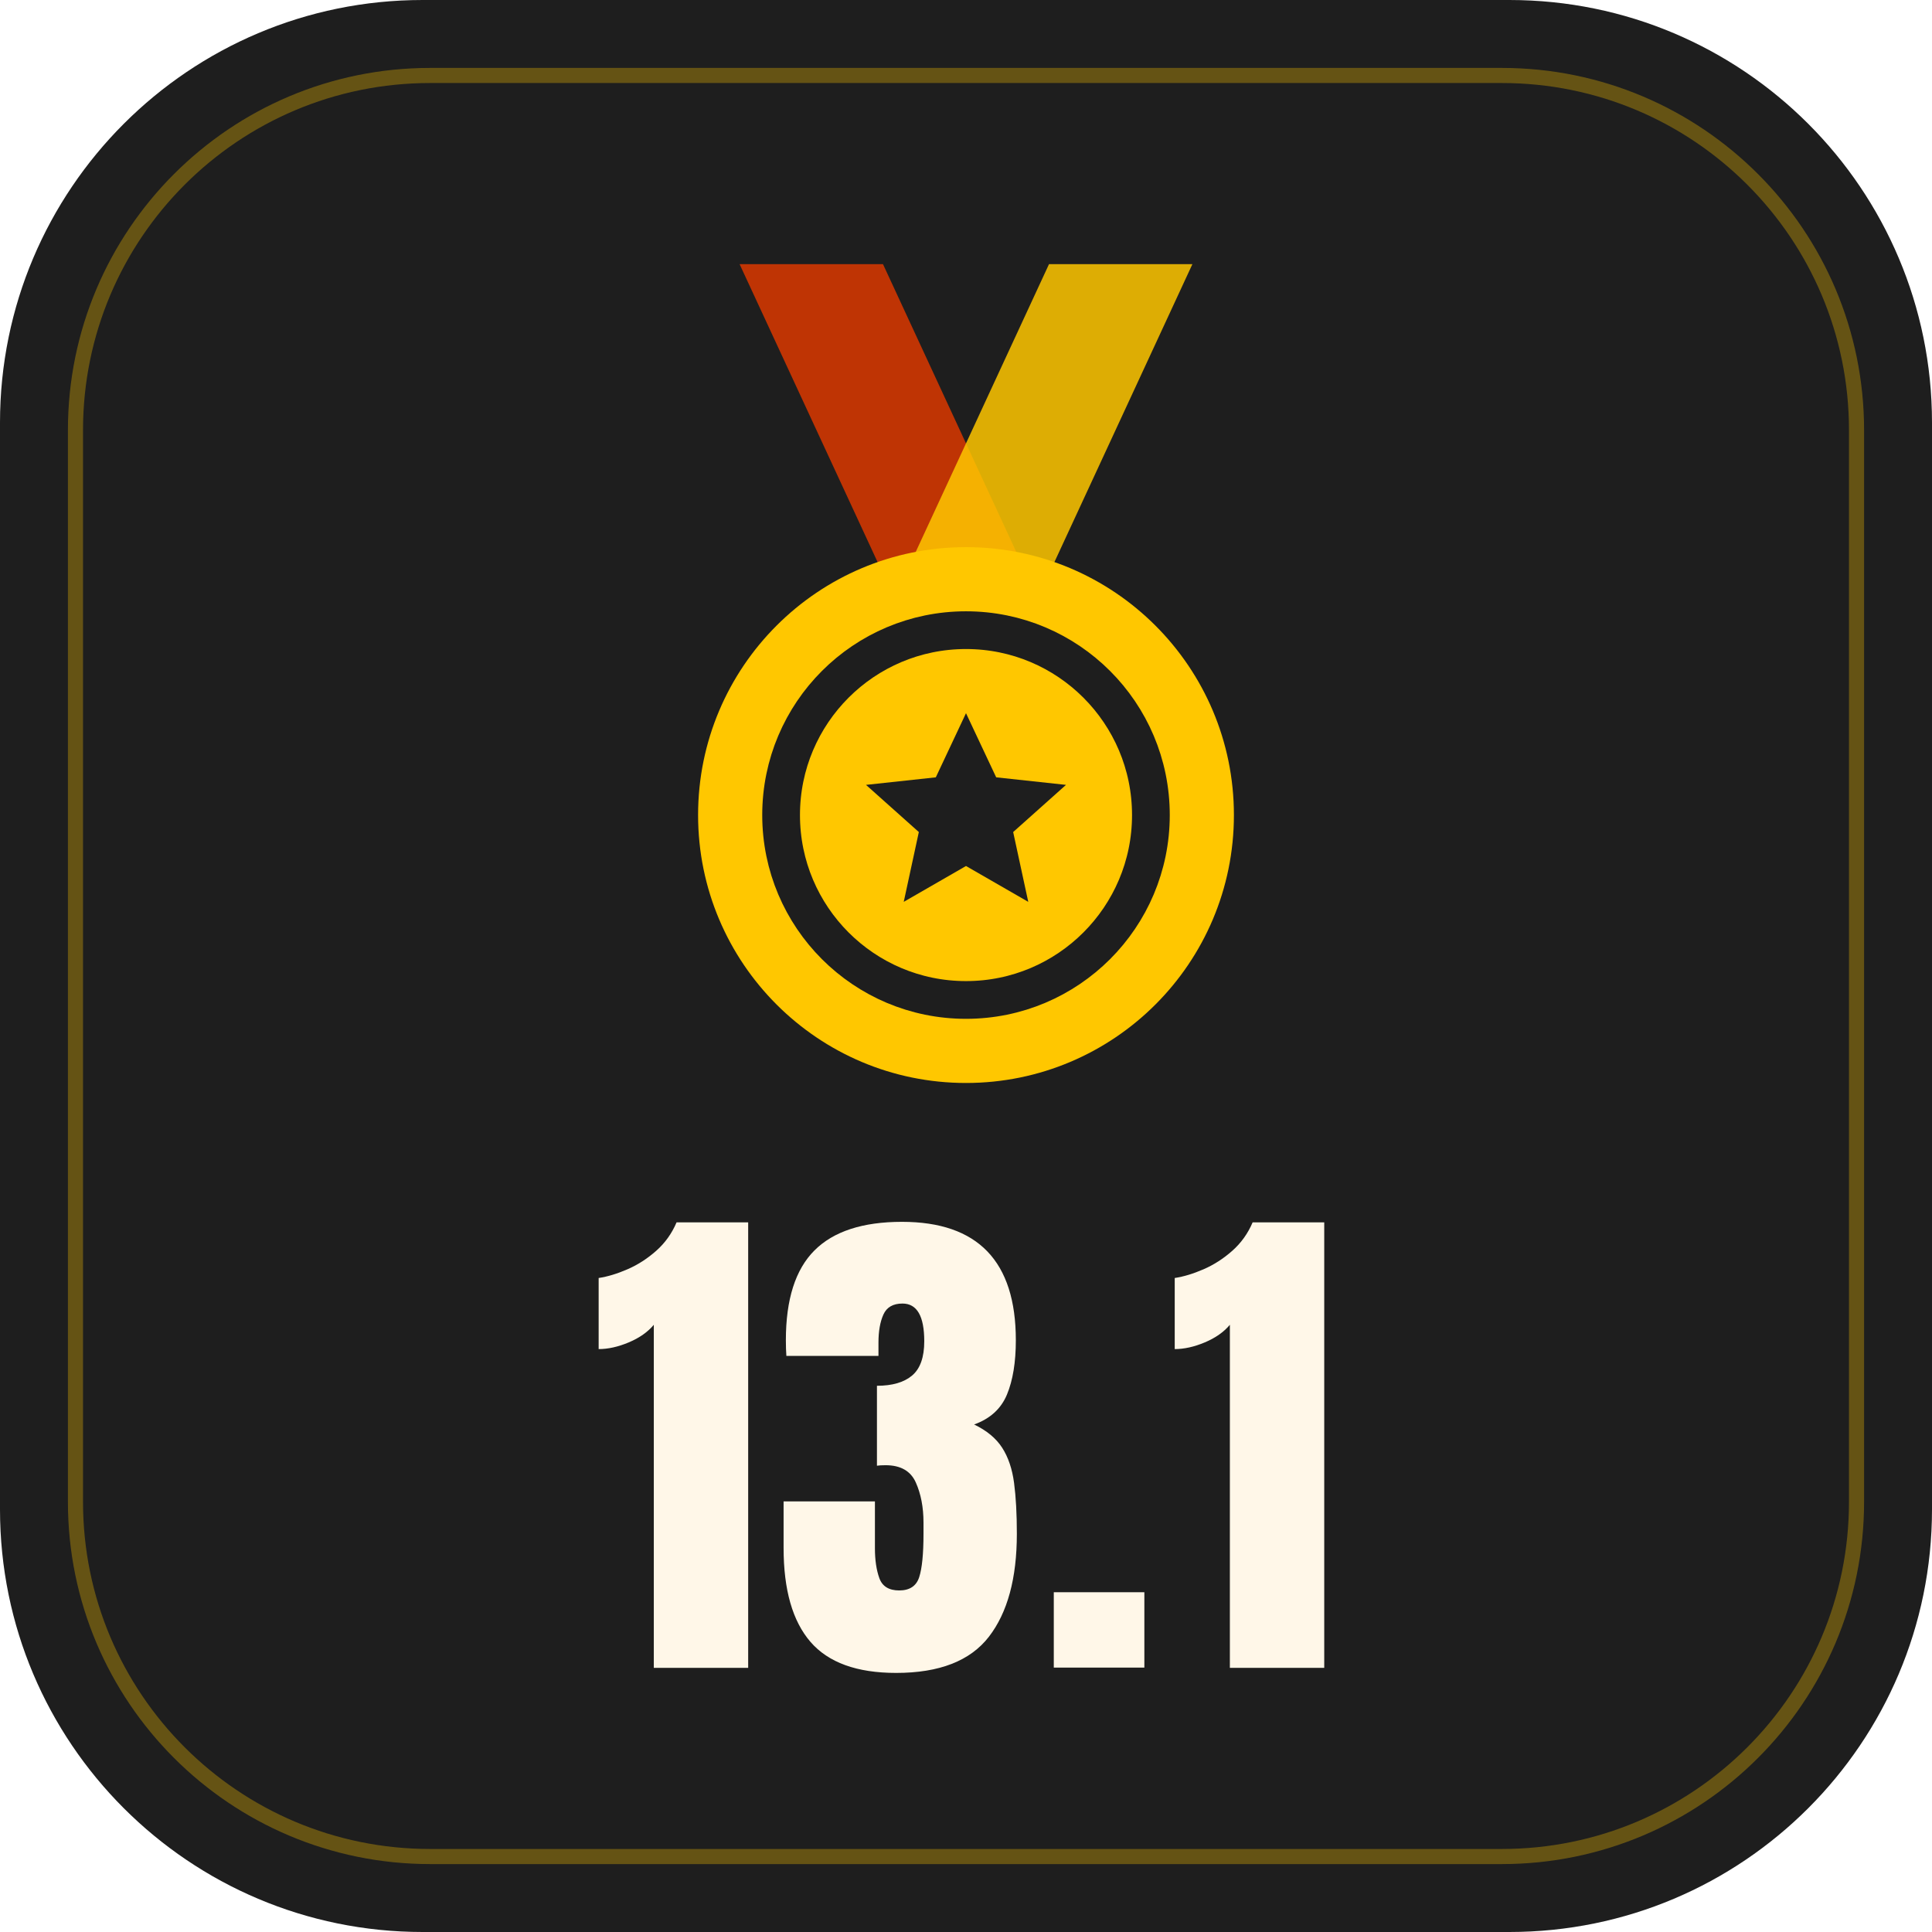
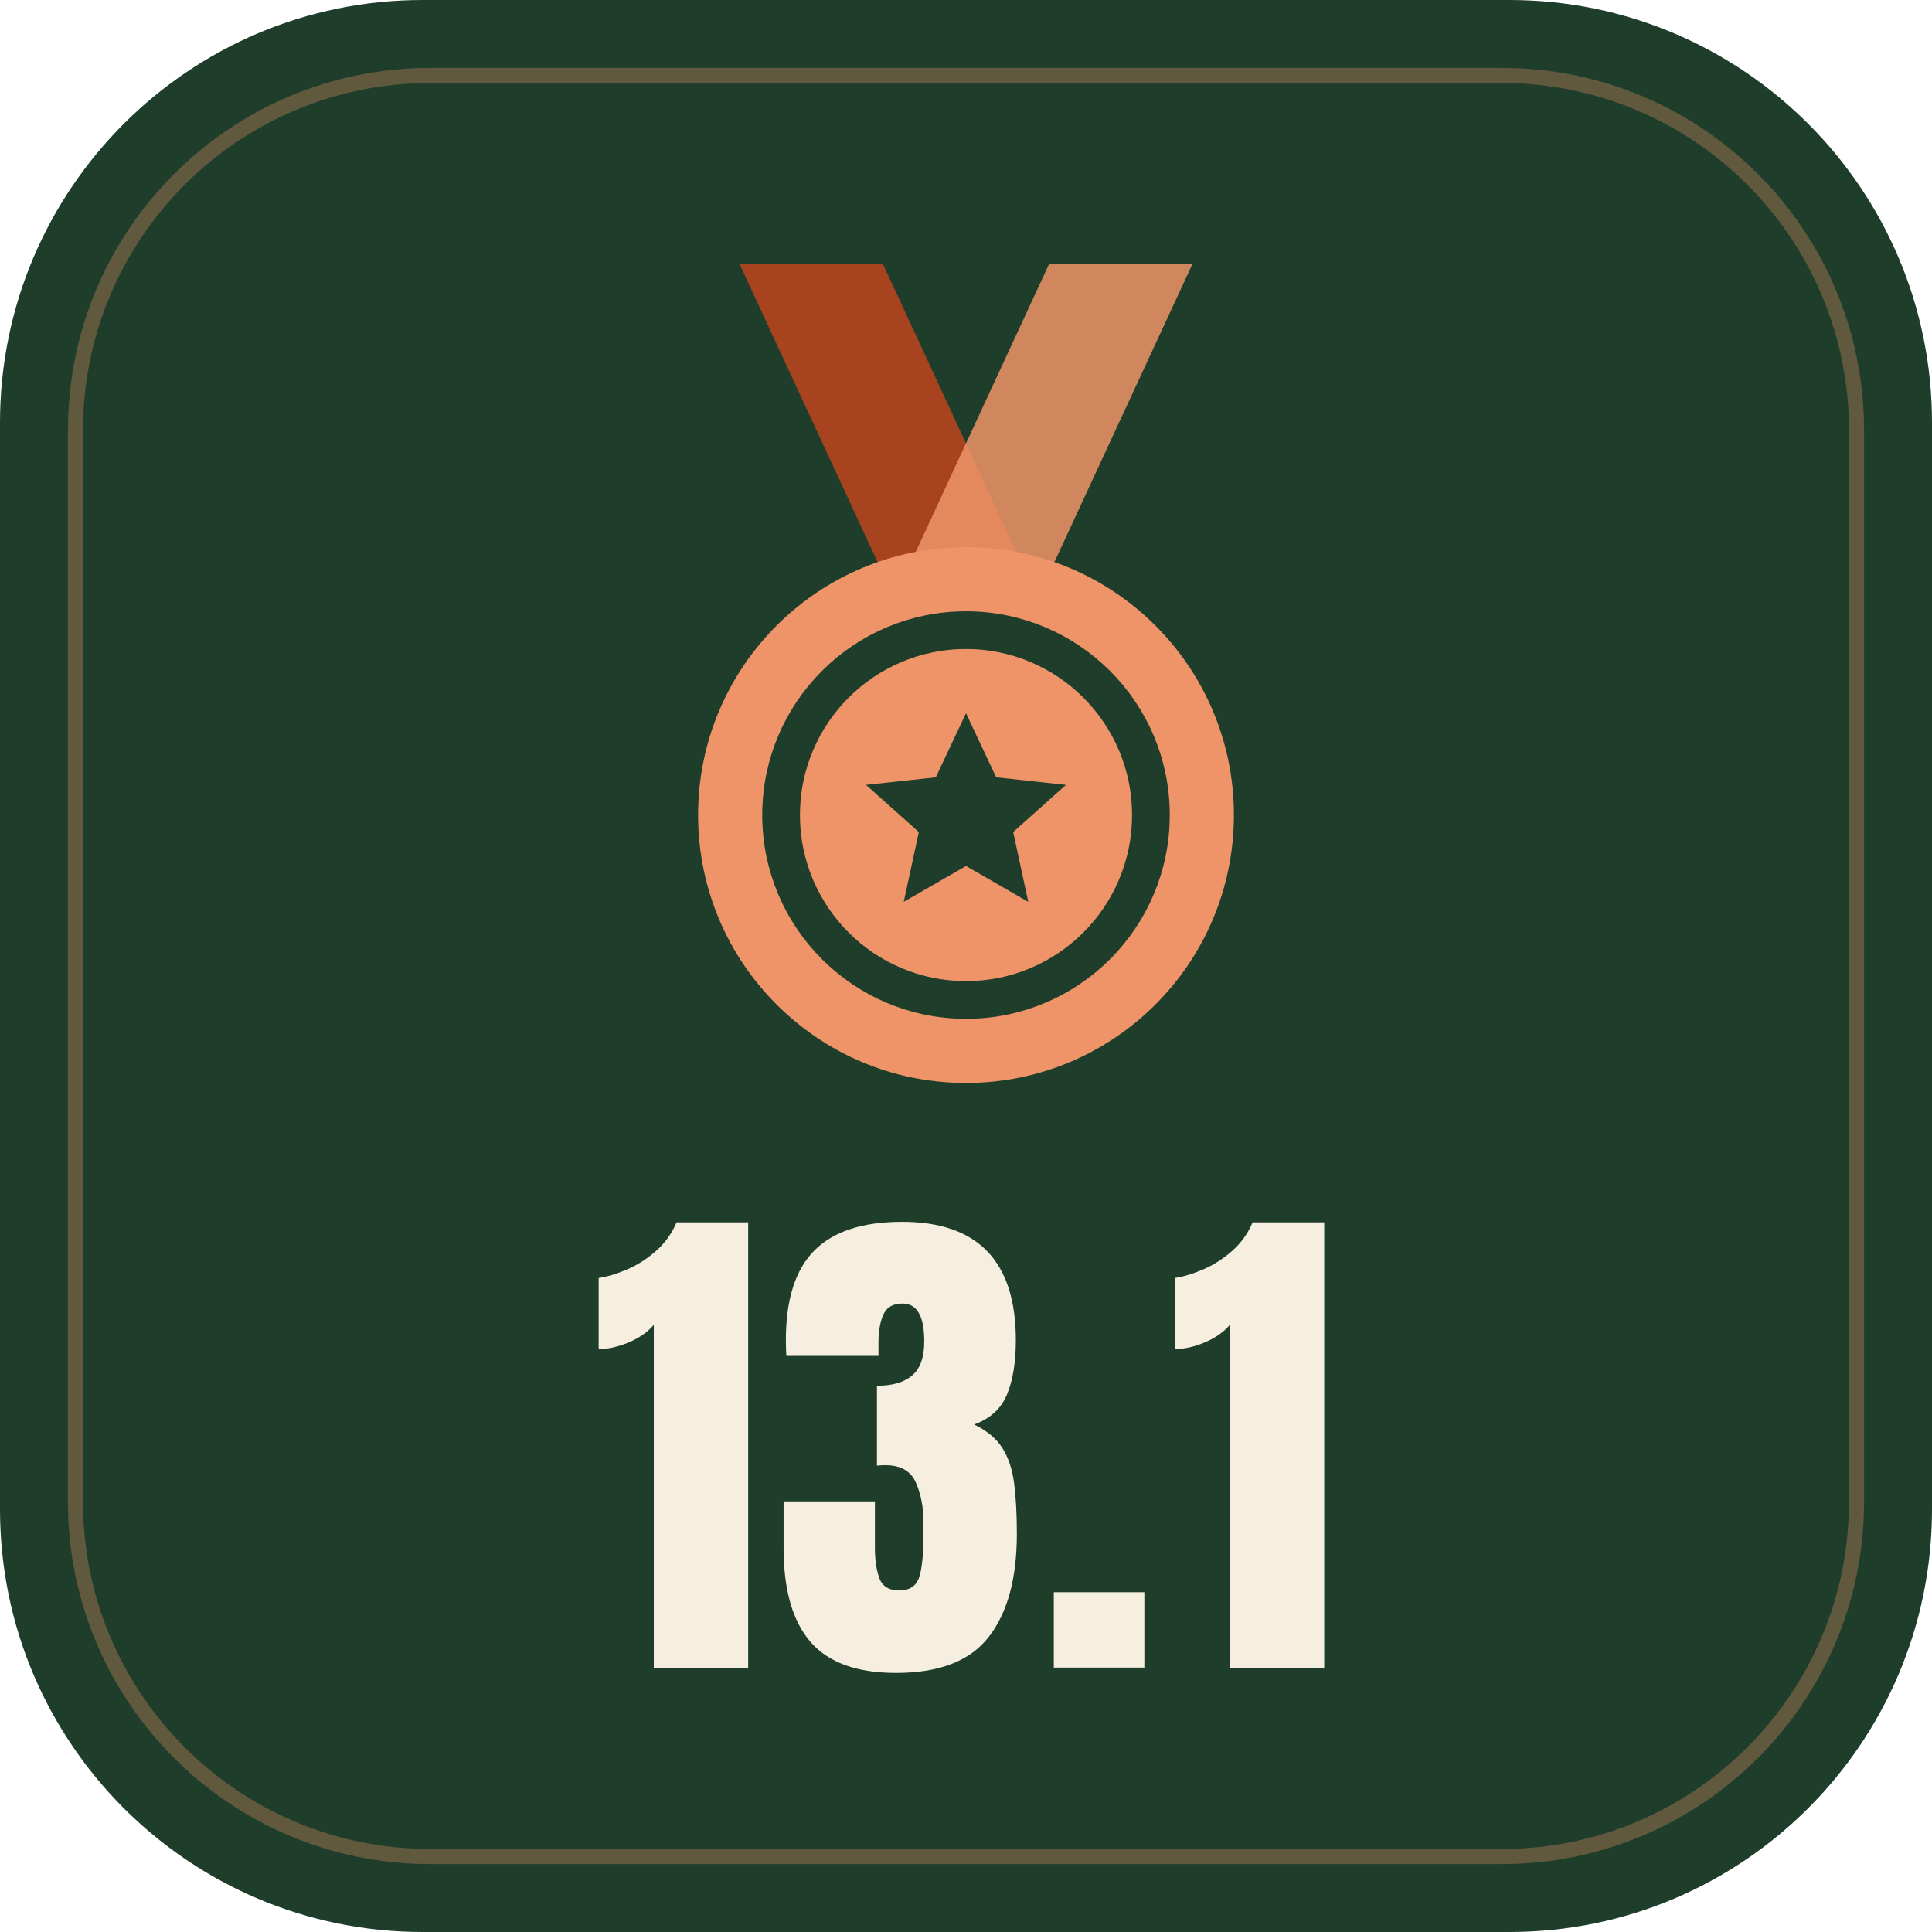
<svg xmlns="http://www.w3.org/2000/svg" viewBox="0 0 1024 1024" width="1024" height="1024">
-   <rect width="1024" height="1024" rx="224" fill="#1e1e1e" />
-   <rect x="40" y="40" width="944" height="944" rx="188" fill="none" stroke="#ffc700" stroke-opacity=".32" stroke-width="8" />
-   <path d="M392 140H468L556 330H480Z" fill="#bf3404" />
-   <path d="M632 140H556L468 330H544Z" fill="#ffc700" fill-opacity=".85" />
-   <circle cx="512" cy="432" r="142" fill="#ffc700" />
-   <circle cx="512" cy="432" r="98" fill="none" stroke="#1e1e1e" stroke-width="20" />
-   <path d="M512 378l16 34 37 4-28 25 8 37-33-19-33 19 8-37-28-25 37-4z" fill="#1e1e1e" />
-   <path fill="#fff7e8" d="M346.532 884.0V702.173Q341.705 707.939 333.257 711.492Q324.809 715.045 317.3 715.045V677.366Q324.407 676.293 332.586 672.74Q340.766 669.186 347.806 662.951Q354.845 656.716 358.6 647.866H396.548V884.0ZM474.991 886.682Q443.748 886.682 429.534 870.189Q415.32 853.695 415.32 820.441V795.768H463.727V820.575Q463.727 829.961 466.074 836.465Q468.42 842.968 476.6 842.968Q484.914 842.968 487.193 835.928Q489.473 828.889 489.473 812.932V807.032Q489.473 794.83 485.383 785.711Q481.293 776.593 469.359 776.593Q467.884 776.593 466.744 776.66Q465.605 776.727 464.8 776.861V734.489Q477.002 734.489 483.439 729.058Q489.875 723.627 489.875 710.889Q489.875 690.909 478.343 690.909Q470.834 690.909 468.219 696.742Q465.605 702.575 465.605 711.559V718.666H416.795Q416.661 717.057 416.594 714.777Q416.527 712.498 416.527 710.352Q416.527 677.902 431.68 662.75Q446.832 647.598 478.075 647.598Q538.416 647.598 538.416 710.352Q538.416 727.784 533.723 739.115Q529.03 750.445 516.291 755.005Q526.348 759.832 531.175 767.341Q536.002 774.85 537.477 785.98Q538.952 797.109 538.952 812.932Q538.952 848.332 524.135 867.507Q509.318 886.682 474.991 886.682ZM558.53 883.866V843.907H606.534V883.866ZM651.857 884.0V702.173Q647.03 707.939 638.582 711.492Q630.134 715.045 622.625 715.045V677.366Q629.732 676.293 637.911 672.74Q646.091 669.186 653.131 662.951Q660.17 656.716 663.925 647.866H701.873V884.0Z" />
+   <rect width="1024" height="1024" rx="224" fill="#1F3D2B" />
+   <rect x="40" y="40" width="944" height="944" rx="188" fill="none" stroke="#EE9468" stroke-opacity=".32" stroke-width="8" />
+   <path d="M392 140H468L556 330H480Z" fill="#A8431F" />
+   <path d="M632 140H556L468 330H544Z" fill="#EE9468" fill-opacity=".85" />
+   <circle cx="512" cy="432" r="142" fill="#EE9468" />
+   <circle cx="512" cy="432" r="98" fill="none" stroke="#1F3D2B" stroke-width="20" />
+   <path d="M512 378l16 34 37 4-28 25 8 37-33-19-33 19 8-37-28-25 37-4z" fill="#1F3D2B" />
+   <path fill="#F6EEDF" d="M346.532 884.0V702.173Q341.705 707.939 333.257 711.492Q324.809 715.045 317.3 715.045V677.366Q324.407 676.293 332.586 672.74Q340.766 669.186 347.806 662.951Q354.845 656.716 358.6 647.866H396.548V884.0ZM474.991 886.682Q443.748 886.682 429.534 870.189Q415.32 853.695 415.32 820.441V795.768H463.727V820.575Q463.727 829.961 466.074 836.465Q468.42 842.968 476.6 842.968Q484.914 842.968 487.193 835.928Q489.473 828.889 489.473 812.932V807.032Q489.473 794.83 485.383 785.711Q481.293 776.593 469.359 776.593Q467.884 776.593 466.744 776.66Q465.605 776.727 464.8 776.861V734.489Q477.002 734.489 483.439 729.058Q489.875 723.627 489.875 710.889Q489.875 690.909 478.343 690.909Q470.834 690.909 468.219 696.742Q465.605 702.575 465.605 711.559V718.666H416.795Q416.661 717.057 416.594 714.777Q416.527 712.498 416.527 710.352Q416.527 677.902 431.68 662.75Q446.832 647.598 478.075 647.598Q538.416 647.598 538.416 710.352Q538.416 727.784 533.723 739.115Q529.03 750.445 516.291 755.005Q526.348 759.832 531.175 767.341Q536.002 774.85 537.477 785.98Q538.952 797.109 538.952 812.932Q538.952 848.332 524.135 867.507Q509.318 886.682 474.991 886.682ZM558.53 883.866V843.907H606.534V883.866ZM651.857 884.0V702.173Q647.03 707.939 638.582 711.492Q630.134 715.045 622.625 715.045V677.366Q629.732 676.293 637.911 672.74Q646.091 669.186 653.131 662.951Q660.17 656.716 663.925 647.866H701.873V884.0Z" />
</svg>
